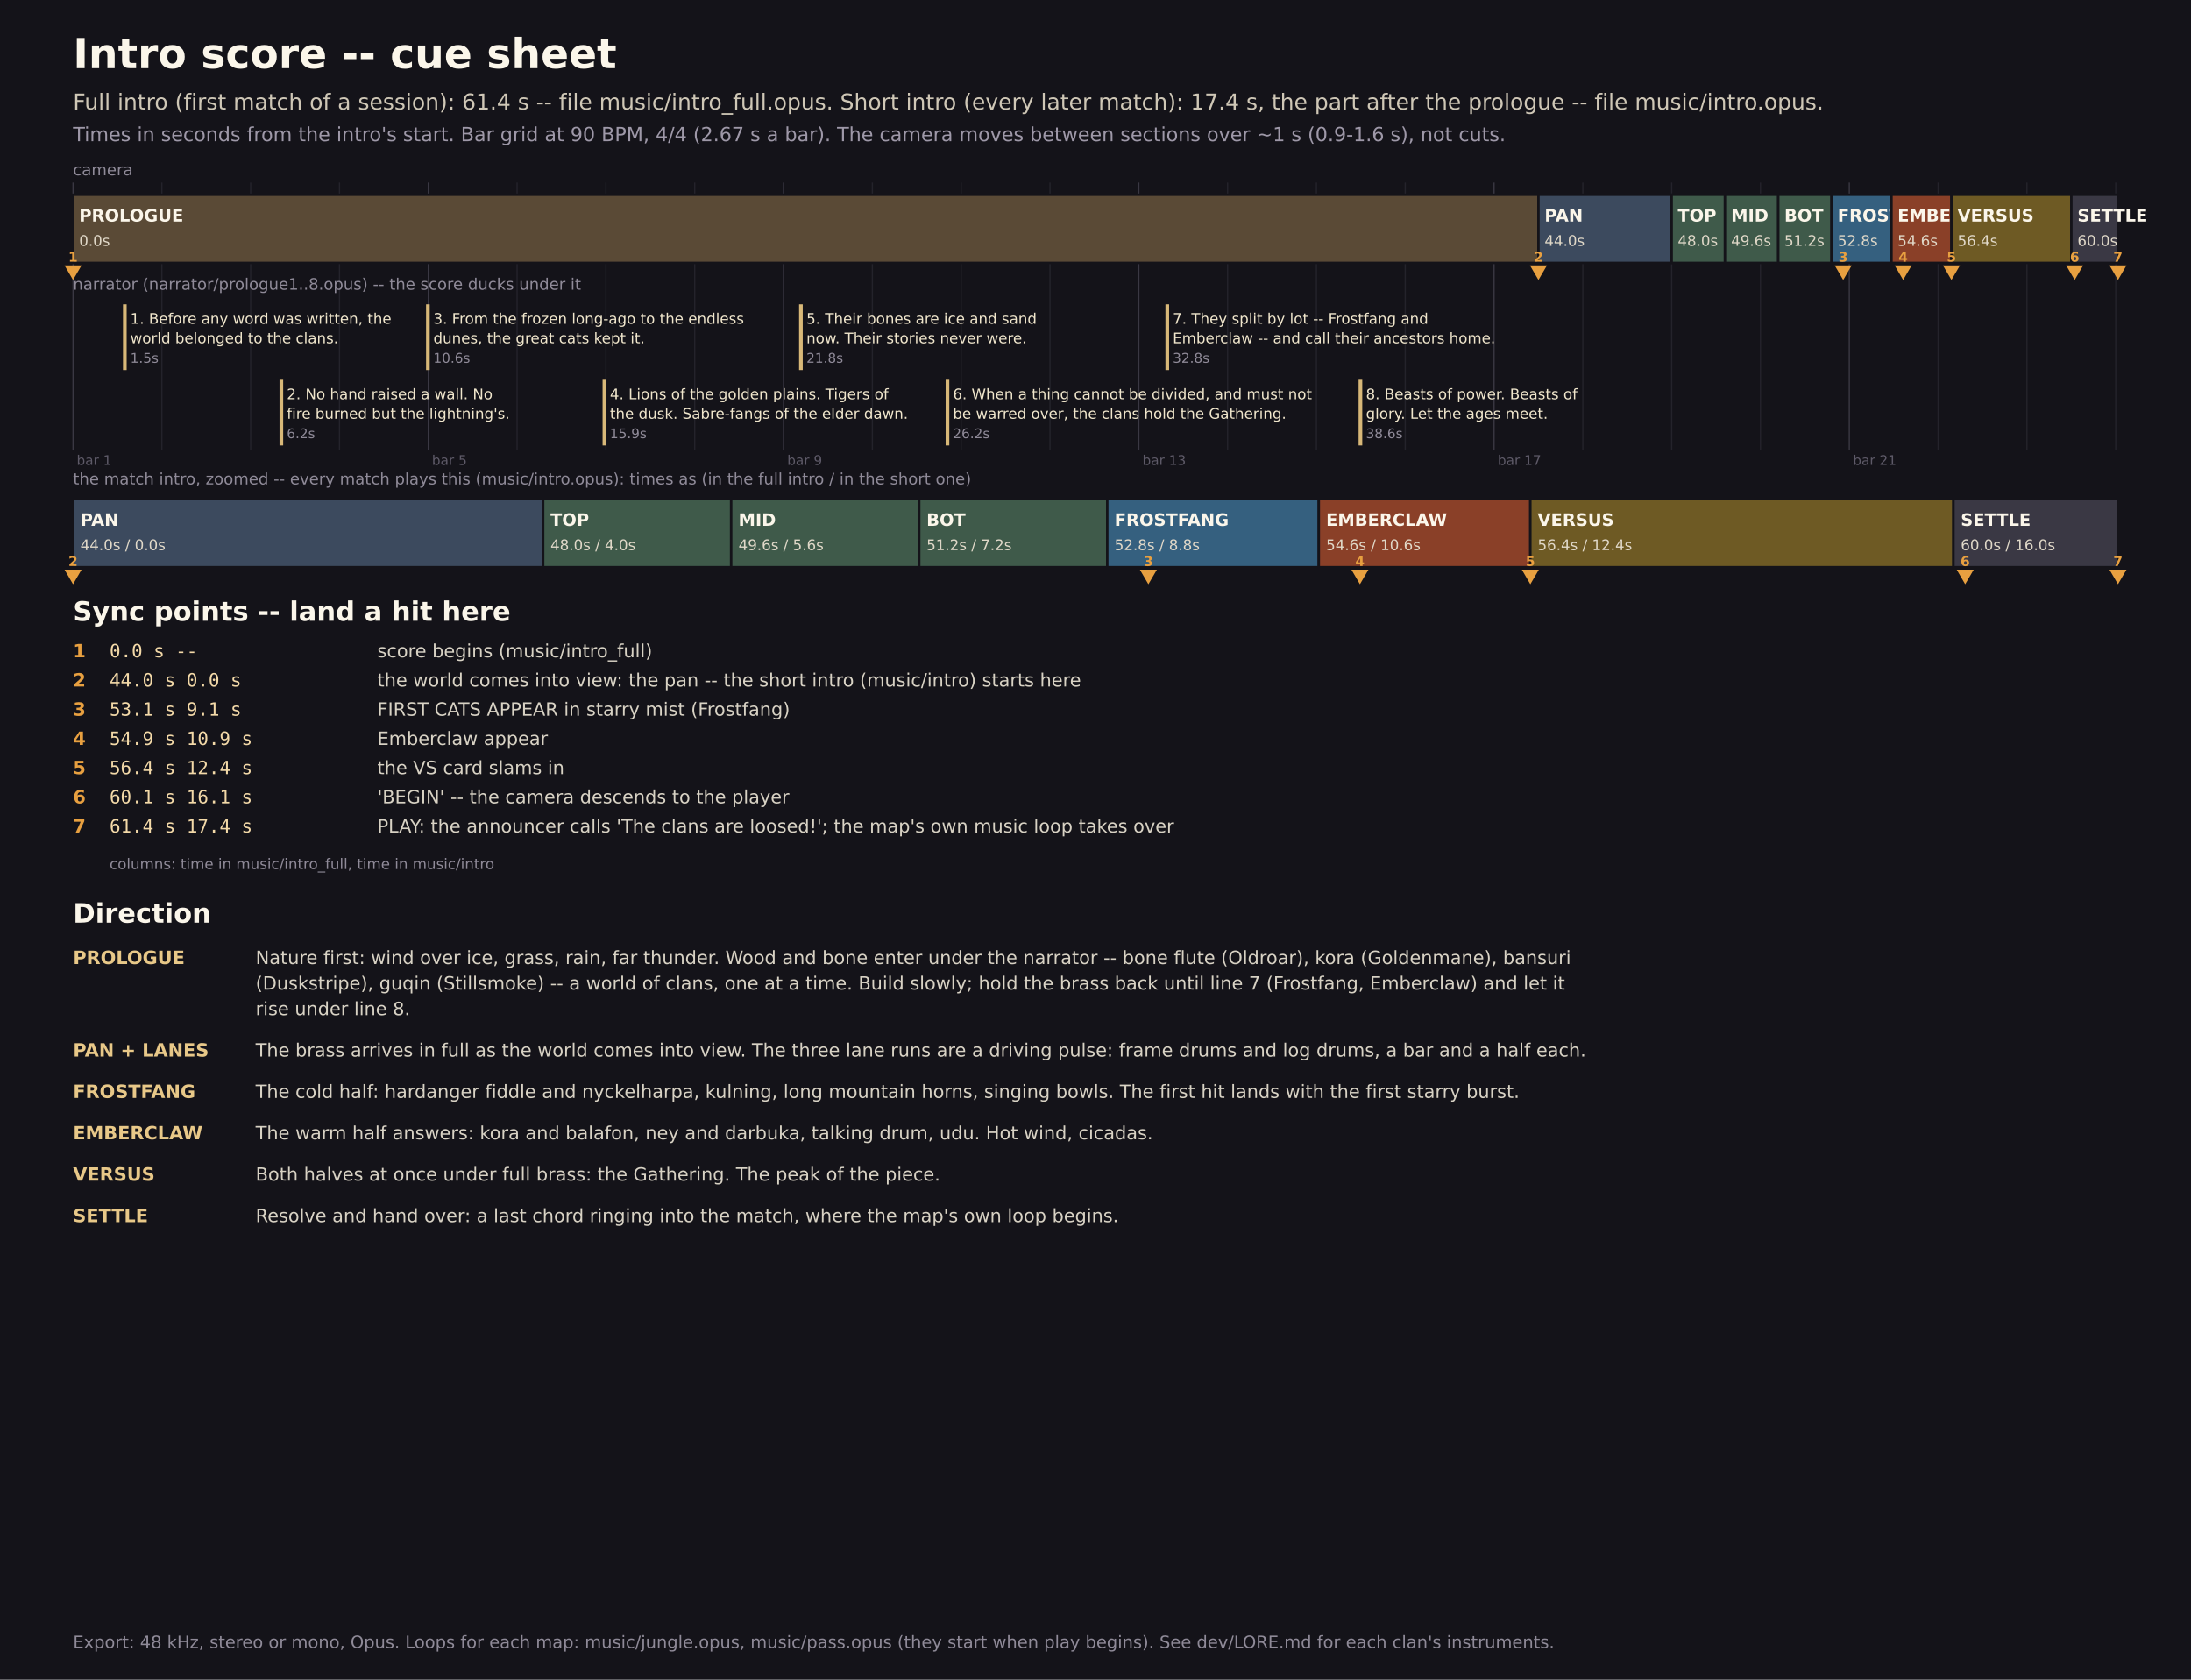
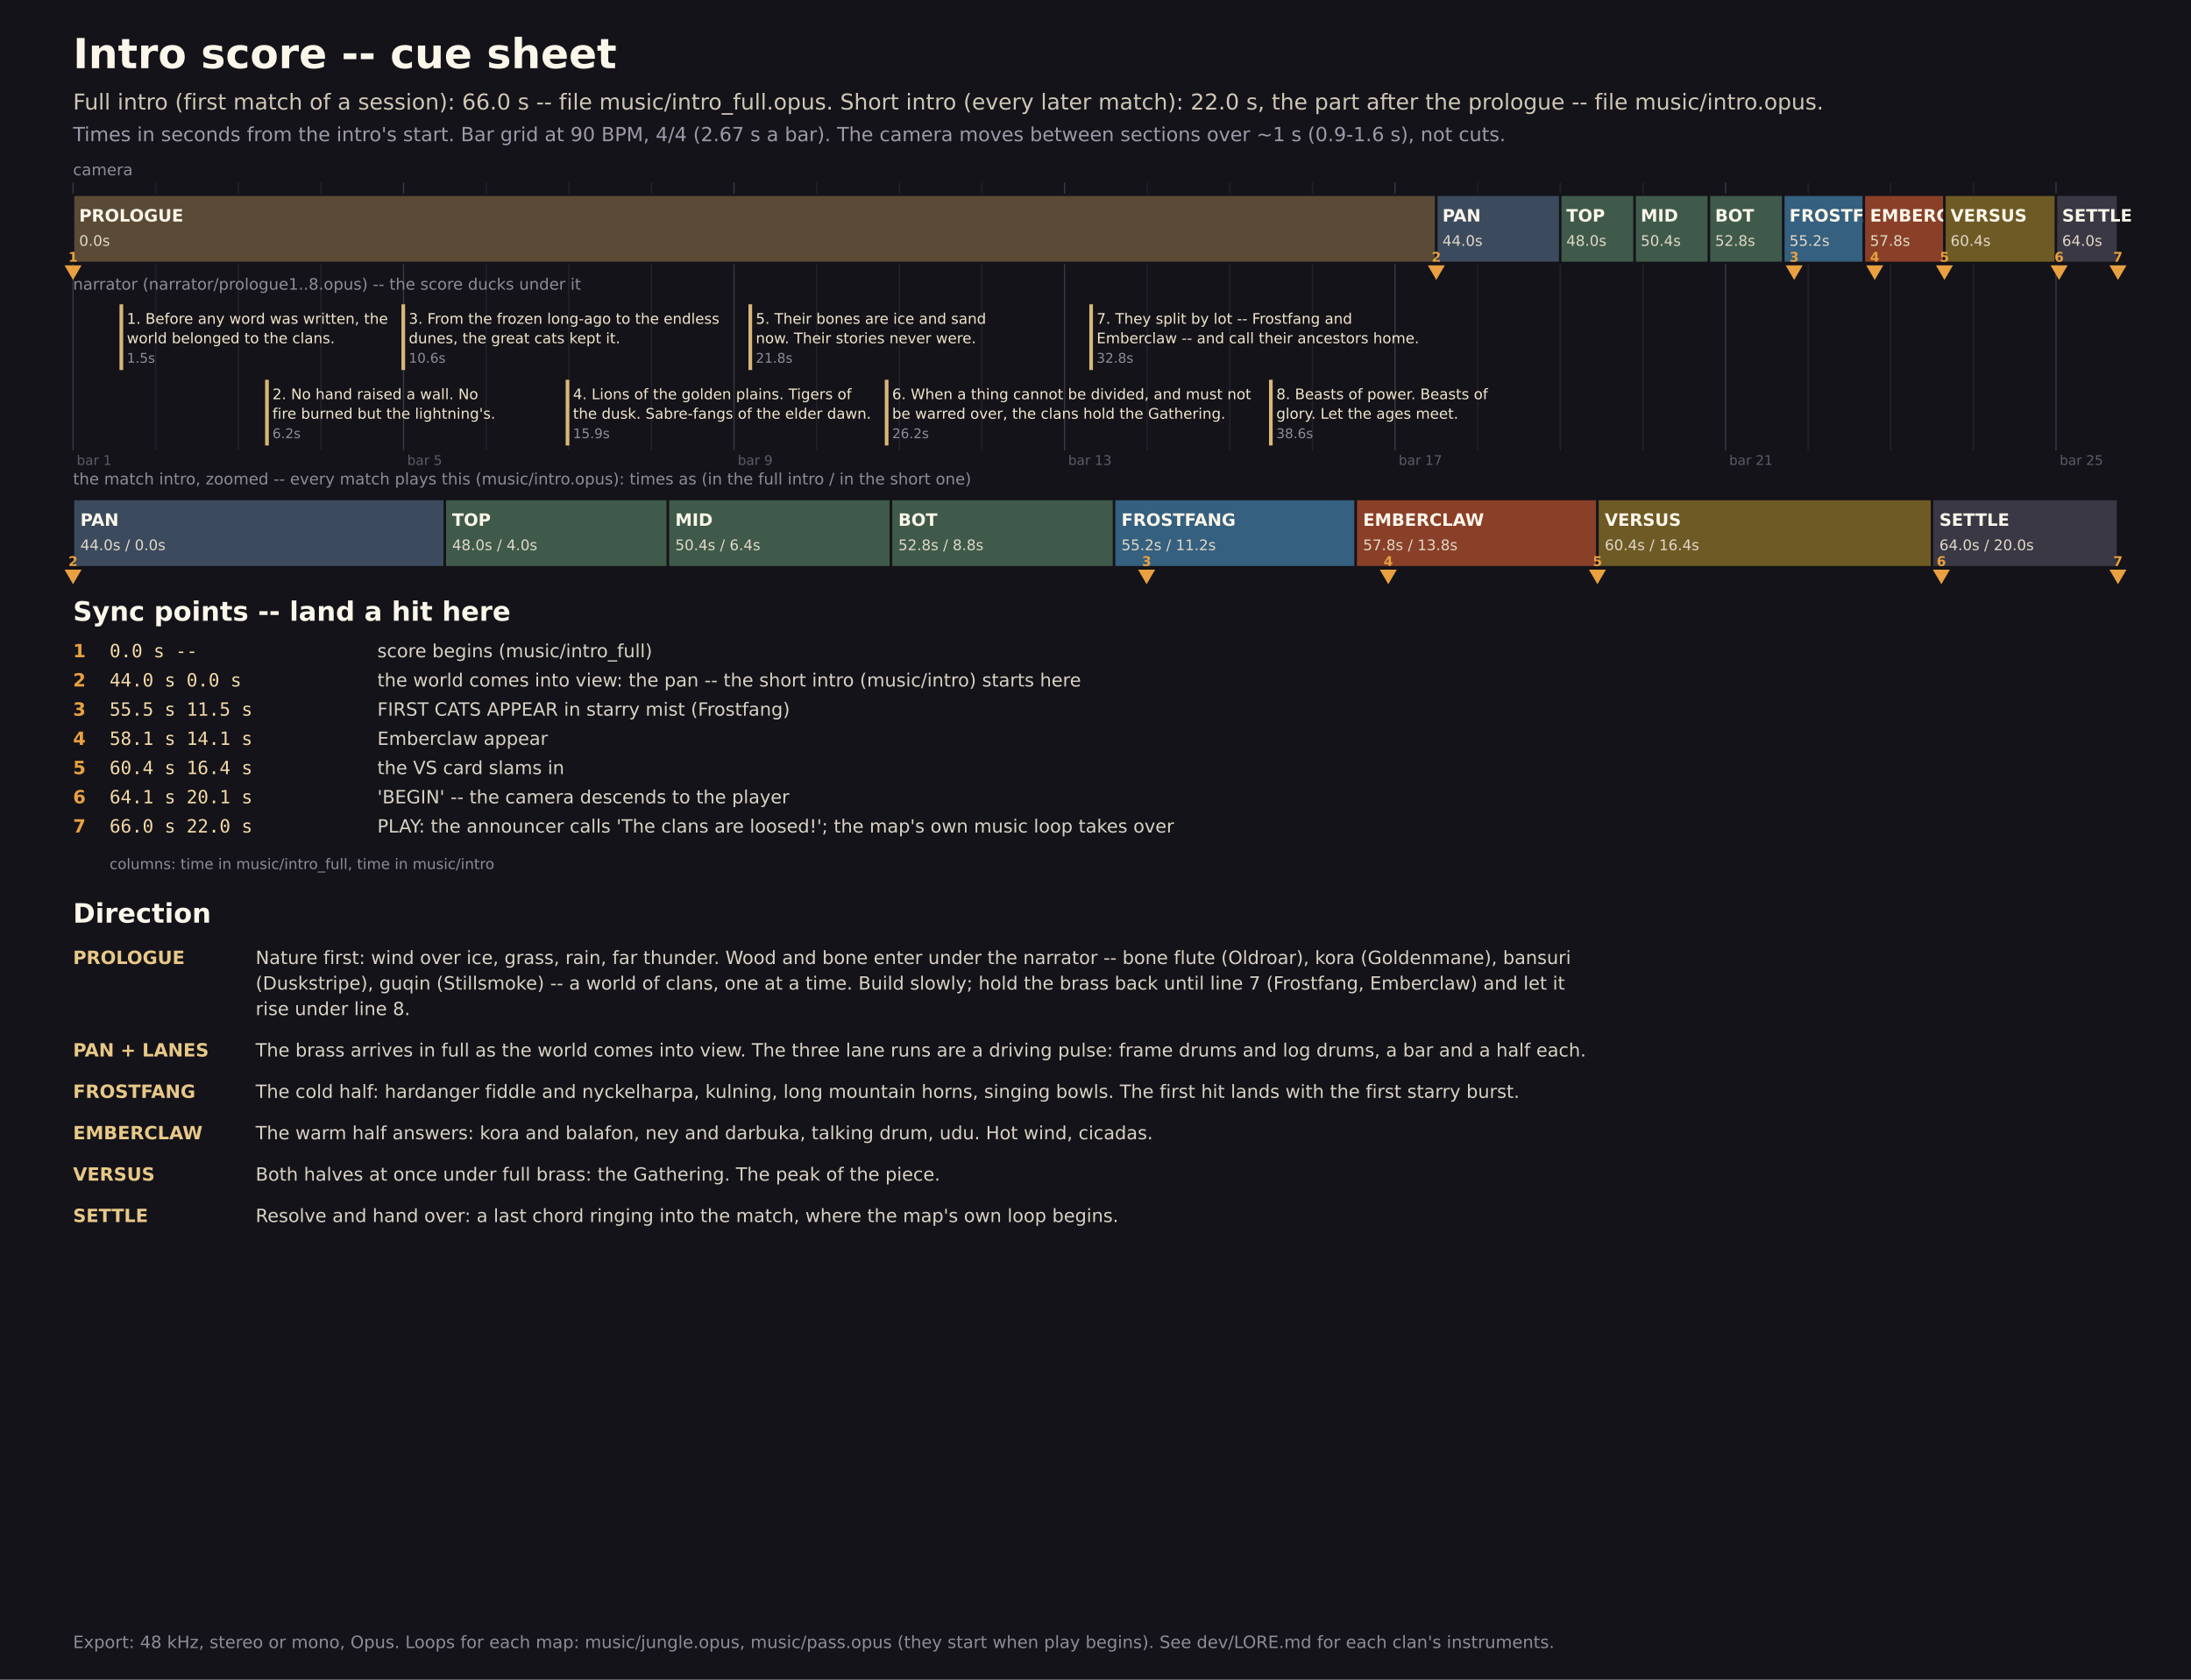
<svg xmlns="http://www.w3.org/2000/svg" width="1800" height="1380" viewBox="0 0 1800 1380" font-family="DejaVu Sans, Helvetica, Arial, sans-serif">
  <rect width="100%" height="100%" fill="#141319" />
  <text x="60" y="56" font-size="34" font-weight="bold" fill="#fbf6ea">Intro score -- cue sheet</text>
-   <text x="60" y="90" font-size="18" fill="#cfc7b6">Full intro (first match of a session): 61.4 s -- file music/intro_full.opus.   Short intro (every later match): 17.4 s, the part after the prologue -- file music/intro.opus.</text>
+   <text x="60" y="90" font-size="18" fill="#cfc7b6">Full intro (first match of a session): 66.0 s -- file music/intro_full.opus.   Short intro (every later match): 22.0 s, the part after the prologue -- file music/intro.opus.</text>
  <text x="60" y="116" font-size="16" fill="#9e98a8">Times in seconds from the intro's start. Bar grid at 90 BPM, 4/4 (2.67 s a bar). The camera moves between sections over ~1 s (0.9-1.6 s), not cuts.</text>
  <line x1="60" y1="150" x2="60" y2="370" stroke="#3a3843" stroke-width="1" />
  <text x="63" y="382" font-size="11" fill="#5e5a68">bar 1</text>
-   <line x1="132.964" y1="150" x2="132.964" y2="370" stroke="#24232b" stroke-width="1" />
-   <line x1="205.928" y1="150" x2="205.928" y2="370" stroke="#24232b" stroke-width="1" />
-   <line x1="278.893" y1="150" x2="278.893" y2="370" stroke="#24232b" stroke-width="1" />
-   <line x1="351.857" y1="150" x2="351.857" y2="370" stroke="#3a3843" stroke-width="1" />
-   <text x="354.857" y="382" font-size="11" fill="#5e5a68">bar 5</text>
-   <line x1="424.821" y1="150" x2="424.821" y2="370" stroke="#24232b" stroke-width="1" />
-   <line x1="497.785" y1="150" x2="497.785" y2="370" stroke="#24232b" stroke-width="1" />
-   <line x1="570.749" y1="150" x2="570.749" y2="370" stroke="#24232b" stroke-width="1" />
-   <line x1="643.713" y1="150" x2="643.713" y2="370" stroke="#3a3843" stroke-width="1" />
-   <text x="646.713" y="382" font-size="11" fill="#5e5a68">bar 9</text>
-   <line x1="716.677" y1="150" x2="716.677" y2="370" stroke="#24232b" stroke-width="1" />
-   <line x1="789.642" y1="150" x2="789.642" y2="370" stroke="#24232b" stroke-width="1" />
-   <line x1="862.606" y1="150" x2="862.606" y2="370" stroke="#24232b" stroke-width="1" />
-   <line x1="935.57" y1="150" x2="935.57" y2="370" stroke="#3a3843" stroke-width="1" />
-   <text x="938.57" y="382" font-size="11" fill="#5e5a68">bar 13</text>
-   <line x1="1008.534" y1="150" x2="1008.534" y2="370" stroke="#24232b" stroke-width="1" />
-   <line x1="1081.498" y1="150" x2="1081.498" y2="370" stroke="#24232b" stroke-width="1" />
-   <line x1="1154.463" y1="150" x2="1154.463" y2="370" stroke="#24232b" stroke-width="1" />
-   <line x1="1227.427" y1="150" x2="1227.427" y2="370" stroke="#3a3843" stroke-width="1" />
-   <text x="1230.427" y="382" font-size="11" fill="#5e5a68">bar 17</text>
-   <line x1="1300.391" y1="150" x2="1300.391" y2="370" stroke="#24232b" stroke-width="1" />
-   <line x1="1373.355" y1="150" x2="1373.355" y2="370" stroke="#24232b" stroke-width="1" />
-   <line x1="1446.319" y1="150" x2="1446.319" y2="370" stroke="#24232b" stroke-width="1" />
-   <line x1="1519.283" y1="150" x2="1519.283" y2="370" stroke="#3a3843" stroke-width="1" />
-   <text x="1522.283" y="382" font-size="11" fill="#5e5a68">bar 21</text>
-   <line x1="1592.248" y1="150" x2="1592.248" y2="370" stroke="#24232b" stroke-width="1" />
-   <line x1="1665.212" y1="150" x2="1665.212" y2="370" stroke="#24232b" stroke-width="1" />
-   <line x1="1738.176" y1="150" x2="1738.176" y2="370" stroke="#24232b" stroke-width="1" />
-   <rect x="60" y="160" width="1203.909" height="56" fill="#5a4a36" stroke="#141319" stroke-width="2" />
+   <line x1="127.879" y1="150" x2="127.879" y2="370" stroke="#24232b" stroke-width="1" />
+   <line x1="195.758" y1="150" x2="195.758" y2="370" stroke="#24232b" stroke-width="1" />
+   <line x1="263.636" y1="150" x2="263.636" y2="370" stroke="#24232b" stroke-width="1" />
+   <line x1="331.515" y1="150" x2="331.515" y2="370" stroke="#3a3843" stroke-width="1" />
+   <text x="334.515" y="382" font-size="11" fill="#5e5a68">bar 5</text>
+   <line x1="399.394" y1="150" x2="399.394" y2="370" stroke="#24232b" stroke-width="1" />
+   <line x1="467.273" y1="150" x2="467.273" y2="370" stroke="#24232b" stroke-width="1" />
+   <line x1="535.152" y1="150" x2="535.152" y2="370" stroke="#24232b" stroke-width="1" />
+   <line x1="603.03" y1="150" x2="603.03" y2="370" stroke="#3a3843" stroke-width="1" />
+   <text x="606.03" y="382" font-size="11" fill="#5e5a68">bar 9</text>
+   <line x1="670.909" y1="150" x2="670.909" y2="370" stroke="#24232b" stroke-width="1" />
+   <line x1="738.788" y1="150" x2="738.788" y2="370" stroke="#24232b" stroke-width="1" />
+   <line x1="806.667" y1="150" x2="806.667" y2="370" stroke="#24232b" stroke-width="1" />
+   <line x1="874.545" y1="150" x2="874.545" y2="370" stroke="#3a3843" stroke-width="1" />
+   <text x="877.545" y="382" font-size="11" fill="#5e5a68">bar 13</text>
+   <line x1="942.424" y1="150" x2="942.424" y2="370" stroke="#24232b" stroke-width="1" />
+   <line x1="1010.303" y1="150" x2="1010.303" y2="370" stroke="#24232b" stroke-width="1" />
+   <line x1="1078.182" y1="150" x2="1078.182" y2="370" stroke="#24232b" stroke-width="1" />
+   <line x1="1146.061" y1="150" x2="1146.061" y2="370" stroke="#3a3843" stroke-width="1" />
+   <text x="1149.061" y="382" font-size="11" fill="#5e5a68">bar 17</text>
+   <line x1="1213.939" y1="150" x2="1213.939" y2="370" stroke="#24232b" stroke-width="1" />
+   <line x1="1281.818" y1="150" x2="1281.818" y2="370" stroke="#24232b" stroke-width="1" />
+   <line x1="1349.697" y1="150" x2="1349.697" y2="370" stroke="#24232b" stroke-width="1" />
+   <line x1="1417.576" y1="150" x2="1417.576" y2="370" stroke="#3a3843" stroke-width="1" />
+   <text x="1420.576" y="382" font-size="11" fill="#5e5a68">bar 21</text>
+   <line x1="1485.455" y1="150" x2="1485.455" y2="370" stroke="#24232b" stroke-width="1" />
+   <line x1="1553.334" y1="150" x2="1553.334" y2="370" stroke="#24232b" stroke-width="1" />
+   <line x1="1621.212" y1="150" x2="1621.212" y2="370" stroke="#24232b" stroke-width="1" />
+   <line x1="1689.091" y1="150" x2="1689.091" y2="370" stroke="#3a3843" stroke-width="1" />
+   <text x="1692.091" y="382" font-size="11" fill="#5e5a68">bar 25</text>
+   <rect x="60" y="160" width="1120" height="56" fill="#5a4a36" stroke="#141319" stroke-width="2" />
  <text x="65" y="182" font-size="14" font-weight="bold" fill="#fbf6ea">PROLOGUE</text>
  <text x="65" y="202" font-size="12" fill="#e0d8c8">0.0s</text>
-   <rect x="1263.909" y="160" width="109.446" height="56" fill="#3c4a5e" stroke="#141319" stroke-width="2" />
-   <text x="1268.909" y="182" font-size="14" font-weight="bold" fill="#fbf6ea">PAN</text>
-   <text x="1268.909" y="202" font-size="12" fill="#e0d8c8">44.0s</text>
-   <rect x="1373.355" y="160" width="43.779" height="56" fill="#3f5a4a" stroke="#141319" stroke-width="2" />
-   <text x="1378.355" y="182" font-size="14" font-weight="bold" fill="#fbf6ea">TOP</text>
-   <text x="1378.355" y="202" font-size="12" fill="#e0d8c8">48.0s</text>
-   <rect x="1417.133" y="160" width="43.778" height="56" fill="#3f5a4a" stroke="#141319" stroke-width="2" />
-   <text x="1422.133" y="182" font-size="14" font-weight="bold" fill="#fbf6ea">MID</text>
-   <text x="1422.133" y="202" font-size="12" fill="#e0d8c8">49.6s</text>
-   <rect x="1460.912" y="160" width="43.779" height="56" fill="#3f5a4a" stroke="#141319" stroke-width="2" />
-   <text x="1465.912" y="182" font-size="14" font-weight="bold" fill="#fbf6ea">BOT</text>
-   <text x="1465.912" y="202" font-size="12" fill="#e0d8c8">51.2s</text>
-   <rect x="1504.69" y="160" width="49.251" height="56" fill="#35607f" stroke="#141319" stroke-width="2" />
-   <text x="1509.69" y="182" font-size="14" font-weight="bold" fill="#fbf6ea">FROSTFANG</text>
-   <text x="1509.69" y="202" font-size="12" fill="#e0d8c8">52.8s</text>
-   <rect x="1553.941" y="160" width="49.251" height="56" fill="#8a4028" stroke="#141319" stroke-width="2" />
-   <text x="1558.941" y="182" font-size="14" font-weight="bold" fill="#fbf6ea">EMBERCLAW</text>
-   <text x="1558.941" y="202" font-size="12" fill="#e0d8c8">54.6s</text>
-   <rect x="1603.192" y="160" width="98.501" height="56" fill="#6e5a24" stroke="#141319" stroke-width="2" />
-   <text x="1608.192" y="182" font-size="14" font-weight="bold" fill="#fbf6ea">VERSUS</text>
-   <text x="1608.192" y="202" font-size="12" fill="#e0d8c8">56.4s</text>
-   <rect x="1701.694" y="160" width="38.306" height="56" fill="#3a3844" stroke="#141319" stroke-width="2" />
-   <text x="1706.694" y="182" font-size="14" font-weight="bold" fill="#fbf6ea">SETTLE</text>
-   <text x="1706.694" y="202" font-size="12" fill="#e0d8c8">60.0s</text>
+   <rect x="1180" y="160" width="101.818" height="56" fill="#3c4a5e" stroke="#141319" stroke-width="2" />
+   <text x="1185" y="182" font-size="14" font-weight="bold" fill="#fbf6ea">PAN</text>
+   <text x="1185" y="202" font-size="12" fill="#e0d8c8">44.0s</text>
+   <rect x="1281.818" y="160" width="61.091" height="56" fill="#3f5a4a" stroke="#141319" stroke-width="2" />
+   <text x="1286.818" y="182" font-size="14" font-weight="bold" fill="#fbf6ea">TOP</text>
+   <text x="1286.818" y="202" font-size="12" fill="#e0d8c8">48.0s</text>
+   <rect x="1342.909" y="160" width="61.091" height="56" fill="#3f5a4a" stroke="#141319" stroke-width="2" />
+   <text x="1347.909" y="182" font-size="14" font-weight="bold" fill="#fbf6ea">MID</text>
+   <text x="1347.909" y="202" font-size="12" fill="#e0d8c8">50.4s</text>
+   <rect x="1404" y="160" width="61.091" height="56" fill="#3f5a4a" stroke="#141319" stroke-width="2" />
+   <text x="1409" y="182" font-size="14" font-weight="bold" fill="#fbf6ea">BOT</text>
+   <text x="1409" y="202" font-size="12" fill="#e0d8c8">52.8s</text>
+   <rect x="1465.091" y="160" width="66.182" height="56" fill="#35607f" stroke="#141319" stroke-width="2" />
+   <text x="1470.091" y="182" font-size="14" font-weight="bold" fill="#fbf6ea">FROSTFANG</text>
+   <text x="1470.091" y="202" font-size="12" fill="#e0d8c8">55.2s</text>
+   <rect x="1531.273" y="160" width="66.182" height="56" fill="#8a4028" stroke="#141319" stroke-width="2" />
+   <text x="1536.273" y="182" font-size="14" font-weight="bold" fill="#fbf6ea">EMBERCLAW</text>
+   <text x="1536.273" y="202" font-size="12" fill="#e0d8c8">57.8s</text>
+   <rect x="1597.455" y="160" width="91.636" height="56" fill="#6e5a24" stroke="#141319" stroke-width="2" />
+   <text x="1602.455" y="182" font-size="14" font-weight="bold" fill="#fbf6ea">VERSUS</text>
+   <text x="1602.455" y="202" font-size="12" fill="#e0d8c8">60.4s</text>
+   <rect x="1689.091" y="160" width="50.909" height="56" fill="#3a3844" stroke="#141319" stroke-width="2" />
+   <text x="1694.091" y="182" font-size="14" font-weight="bold" fill="#fbf6ea">SETTLE</text>
+   <text x="1694.091" y="202" font-size="12" fill="#e0d8c8">64.0s</text>
  <text x="60" y="144" font-size="13" fill="#8f8a98">camera</text>
  <text x="60" y="238" font-size="13" fill="#8f8a98">narrator (narrator/prologue1..8.opus) -- the score ducks under it</text>
-   <rect x="101.042" y="250" width="3" height="54" fill="#d8b878" />
-   <text x="107.042" y="266" font-size="12" fill="#f0e6cc">1. Before any word was written, the</text>
-   <text x="107.042" y="282" font-size="12" fill="#f0e6cc">world belonged to the clans.</text>
-   <text x="107.042" y="298" font-size="11" fill="#8f8a98">1.5s</text>
-   <rect x="229.642" y="312" width="3" height="54" fill="#d8b878" />
-   <text x="235.642" y="328" font-size="12" fill="#f0e6cc">2. No hand raised a wall. No</text>
-   <text x="235.642" y="344" font-size="12" fill="#f0e6cc">fire burned but the lightning's.</text>
-   <text x="235.642" y="360" font-size="11" fill="#8f8a98">6.2s</text>
-   <rect x="350.033" y="250" width="3" height="54" fill="#d8b878" />
-   <text x="356.033" y="266" font-size="12" fill="#f0e6cc">3. From the frozen long-ago to the endless</text>
-   <text x="356.033" y="282" font-size="12" fill="#f0e6cc">dunes, the great cats kept it.</text>
-   <text x="356.033" y="298" font-size="11" fill="#8f8a98">10.6s</text>
-   <rect x="495.049" y="312" width="3" height="54" fill="#d8b878" />
-   <text x="501.049" y="328" font-size="12" fill="#f0e6cc">4. Lions of the golden plains. Tigers of</text>
-   <text x="501.049" y="344" font-size="12" fill="#f0e6cc">the dusk. Sabre-fangs of the elder dawn.</text>
-   <text x="501.049" y="360" font-size="11" fill="#8f8a98">15.9s</text>
-   <rect x="656.482" y="250" width="3" height="54" fill="#d8b878" />
-   <text x="662.482" y="266" font-size="12" fill="#f0e6cc">5. Their bones are ice and sand</text>
-   <text x="662.482" y="282" font-size="12" fill="#f0e6cc">now. Their stories never were.</text>
-   <text x="662.482" y="298" font-size="11" fill="#8f8a98">21.8s</text>
-   <rect x="776.873" y="312" width="3" height="54" fill="#d8b878" />
-   <text x="782.873" y="328" font-size="12" fill="#f0e6cc">6. When a thing cannot be divided, and must not</text>
-   <text x="782.873" y="344" font-size="12" fill="#f0e6cc">be warred over, the clans hold the Gathering.</text>
-   <text x="782.873" y="360" font-size="11" fill="#8f8a98">26.2s</text>
-   <rect x="957.459" y="250" width="3" height="54" fill="#d8b878" />
-   <text x="963.459" y="266" font-size="12" fill="#f0e6cc">7. They split by lot -- Frostfang and</text>
-   <text x="963.459" y="282" font-size="12" fill="#f0e6cc">Emberclaw -- and call their ancestors home.</text>
-   <text x="963.459" y="298" font-size="11" fill="#8f8a98">32.8s</text>
-   <rect x="1116.156" y="312" width="3" height="54" fill="#d8b878" />
-   <text x="1122.156" y="328" font-size="12" fill="#f0e6cc">8. Beasts of power. Beasts of</text>
-   <text x="1122.156" y="344" font-size="12" fill="#f0e6cc">glory. Let the ages meet.</text>
-   <text x="1122.156" y="360" font-size="11" fill="#8f8a98">38.6s</text>
+   <rect x="98.182" y="250" width="3" height="54" fill="#d8b878" />
+   <text x="104.182" y="266" font-size="12" fill="#f0e6cc">1. Before any word was written, the</text>
+   <text x="104.182" y="282" font-size="12" fill="#f0e6cc">world belonged to the clans.</text>
+   <text x="104.182" y="298" font-size="11" fill="#8f8a98">1.5s</text>
+   <rect x="217.818" y="312" width="3" height="54" fill="#d8b878" />
+   <text x="223.818" y="328" font-size="12" fill="#f0e6cc">2. No hand raised a wall. No</text>
+   <text x="223.818" y="344" font-size="12" fill="#f0e6cc">fire burned but the lightning's.</text>
+   <text x="223.818" y="360" font-size="11" fill="#8f8a98">6.2s</text>
+   <rect x="329.818" y="250" width="3" height="54" fill="#d8b878" />
+   <text x="335.818" y="266" font-size="12" fill="#f0e6cc">3. From the frozen long-ago to the endless</text>
+   <text x="335.818" y="282" font-size="12" fill="#f0e6cc">dunes, the great cats kept it.</text>
+   <text x="335.818" y="298" font-size="11" fill="#8f8a98">10.6s</text>
+   <rect x="464.727" y="312" width="3" height="54" fill="#d8b878" />
+   <text x="470.727" y="328" font-size="12" fill="#f0e6cc">4. Lions of the golden plains. Tigers of</text>
+   <text x="470.727" y="344" font-size="12" fill="#f0e6cc">the dusk. Sabre-fangs of the elder dawn.</text>
+   <text x="470.727" y="360" font-size="11" fill="#8f8a98">15.9s</text>
+   <rect x="614.909" y="250" width="3" height="54" fill="#d8b878" />
+   <text x="620.909" y="266" font-size="12" fill="#f0e6cc">5. Their bones are ice and sand</text>
+   <text x="620.909" y="282" font-size="12" fill="#f0e6cc">now. Their stories never were.</text>
+   <text x="620.909" y="298" font-size="11" fill="#8f8a98">21.8s</text>
+   <rect x="726.909" y="312" width="3" height="54" fill="#d8b878" />
+   <text x="732.909" y="328" font-size="12" fill="#f0e6cc">6. When a thing cannot be divided, and must not</text>
+   <text x="732.909" y="344" font-size="12" fill="#f0e6cc">be warred over, the clans hold the Gathering.</text>
+   <text x="732.909" y="360" font-size="11" fill="#8f8a98">26.2s</text>
+   <rect x="894.909" y="250" width="3" height="54" fill="#d8b878" />
+   <text x="900.909" y="266" font-size="12" fill="#f0e6cc">7. They split by lot -- Frostfang and</text>
+   <text x="900.909" y="282" font-size="12" fill="#f0e6cc">Emberclaw -- and call their ancestors home.</text>
+   <text x="900.909" y="298" font-size="11" fill="#8f8a98">32.8s</text>
+   <rect x="1042.545" y="312" width="3" height="54" fill="#d8b878" />
+   <text x="1048.545" y="328" font-size="12" fill="#f0e6cc">8. Beasts of power. Beasts of</text>
+   <text x="1048.545" y="344" font-size="12" fill="#f0e6cc">glory. Let the ages meet.</text>
+   <text x="1048.545" y="360" font-size="11" fill="#8f8a98">38.6s</text>
  <polygon points="53,218 67,218 60,230" fill="#e8a040" />
  <text x="60" y="215" font-size="11" font-weight="bold" fill="#e8a040" text-anchor="middle">1</text>
-   <polygon points="1256.909,218 1270.909,218 1263.909,230" fill="#e8a040" />
-   <text x="1263.909" y="215" font-size="11" font-weight="bold" fill="#e8a040" text-anchor="middle">2</text>
-   <polygon points="1507.267,218 1521.267,218 1514.267,230" fill="#e8a040" />
-   <text x="1514.267" y="215" font-size="11" font-weight="bold" fill="#e8a040" text-anchor="middle">3</text>
-   <polygon points="1556.518,218 1570.518,218 1563.518,230" fill="#e8a040" />
-   <text x="1563.518" y="215" font-size="11" font-weight="bold" fill="#e8a040" text-anchor="middle">4</text>
-   <polygon points="1596.192,218 1610.192,218 1603.192,230" fill="#e8a040" />
-   <text x="1603.192" y="215" font-size="11" font-weight="bold" fill="#e8a040" text-anchor="middle">5</text>
-   <polygon points="1697.43,218 1711.43,218 1704.43,230" fill="#e8a040" />
-   <text x="1704.43" y="215" font-size="11" font-weight="bold" fill="#e8a040" text-anchor="middle">6</text>
+   <polygon points="1173,218 1187,218 1180,230" fill="#e8a040" />
+   <text x="1180" y="215" font-size="11" font-weight="bold" fill="#e8a040" text-anchor="middle">2</text>
+   <polygon points="1467,218 1481,218 1474,230" fill="#e8a040" />
+   <text x="1474" y="215" font-size="11" font-weight="bold" fill="#e8a040" text-anchor="middle">3</text>
+   <polygon points="1533.182,218 1547.182,218 1540.182,230" fill="#e8a040" />
+   <text x="1540.182" y="215" font-size="11" font-weight="bold" fill="#e8a040" text-anchor="middle">4</text>
+   <polygon points="1590.455,218 1604.455,218 1597.455,230" fill="#e8a040" />
+   <text x="1597.455" y="215" font-size="11" font-weight="bold" fill="#e8a040" text-anchor="middle">5</text>
+   <polygon points="1684.636,218 1698.636,218 1691.636,230" fill="#e8a040" />
+   <text x="1691.636" y="215" font-size="11" font-weight="bold" fill="#e8a040" text-anchor="middle">6</text>
  <polygon points="1733,218 1747,218 1740,230" fill="#e8a040" />
  <text x="1740" y="215" font-size="11" font-weight="bold" fill="#e8a040" text-anchor="middle">7</text>
  <text x="60" y="398" font-size="13" fill="#8f8a98">the match intro, zoomed -- every match plays this (music/intro.opus): times as (in the full intro / in the short one)</text>
-   <rect x="60" y="410" width="386.207" height="56" fill="#3c4a5e" stroke="#141319" stroke-width="2" />
+   <rect x="60" y="410" width="305.455" height="56" fill="#3c4a5e" stroke="#141319" stroke-width="2" />
  <text x="66" y="432" font-size="14" font-weight="bold" fill="#fbf6ea">PAN</text>
  <text x="66" y="452" font-size="12" fill="#e0d8c8">44.0s / 0.0s</text>
-   <rect x="446.207" y="410" width="154.483" height="56" fill="#3f5a4a" stroke="#141319" stroke-width="2" />
-   <text x="452.207" y="432" font-size="14" font-weight="bold" fill="#fbf6ea">TOP</text>
-   <text x="452.207" y="452" font-size="12" fill="#e0d8c8">48.0s / 4.0s</text>
-   <rect x="600.689" y="410" width="154.483" height="56" fill="#3f5a4a" stroke="#141319" stroke-width="2" />
-   <text x="606.689" y="432" font-size="14" font-weight="bold" fill="#fbf6ea">MID</text>
-   <text x="606.689" y="452" font-size="12" fill="#e0d8c8">49.6s / 5.6s</text>
-   <rect x="755.172" y="410" width="154.483" height="56" fill="#3f5a4a" stroke="#141319" stroke-width="2" />
-   <text x="761.172" y="432" font-size="14" font-weight="bold" fill="#fbf6ea">BOT</text>
-   <text x="761.172" y="452" font-size="12" fill="#e0d8c8">51.2s / 7.2s</text>
-   <rect x="909.655" y="410" width="173.793" height="56" fill="#35607f" stroke="#141319" stroke-width="2" />
-   <text x="915.655" y="432" font-size="14" font-weight="bold" fill="#fbf6ea">FROSTFANG</text>
-   <text x="915.655" y="452" font-size="12" fill="#e0d8c8">52.8s / 8.8s</text>
-   <rect x="1083.448" y="410" width="173.793" height="56" fill="#8a4028" stroke="#141319" stroke-width="2" />
-   <text x="1089.448" y="432" font-size="14" font-weight="bold" fill="#fbf6ea">EMBERCLAW</text>
-   <text x="1089.448" y="452" font-size="12" fill="#e0d8c8">54.6s / 10.6s</text>
-   <rect x="1257.241" y="410" width="347.586" height="56" fill="#6e5a24" stroke="#141319" stroke-width="2" />
-   <text x="1263.241" y="432" font-size="14" font-weight="bold" fill="#fbf6ea">VERSUS</text>
-   <text x="1263.241" y="452" font-size="12" fill="#e0d8c8">56.4s / 12.4s</text>
-   <rect x="1604.827" y="410" width="135.173" height="56" fill="#3a3844" stroke="#141319" stroke-width="2" />
-   <text x="1610.827" y="432" font-size="14" font-weight="bold" fill="#fbf6ea">SETTLE</text>
-   <text x="1610.827" y="452" font-size="12" fill="#e0d8c8">60.0s / 16.0s</text>
+   <rect x="365.455" y="410" width="183.273" height="56" fill="#3f5a4a" stroke="#141319" stroke-width="2" />
+   <text x="371.455" y="432" font-size="14" font-weight="bold" fill="#fbf6ea">TOP</text>
+   <text x="371.455" y="452" font-size="12" fill="#e0d8c8">48.0s / 4.0s</text>
+   <rect x="548.727" y="410" width="183.273" height="56" fill="#3f5a4a" stroke="#141319" stroke-width="2" />
+   <text x="554.727" y="432" font-size="14" font-weight="bold" fill="#fbf6ea">MID</text>
+   <text x="554.727" y="452" font-size="12" fill="#e0d8c8">50.4s / 6.4s</text>
+   <rect x="732" y="410" width="183.273" height="56" fill="#3f5a4a" stroke="#141319" stroke-width="2" />
+   <text x="738" y="432" font-size="14" font-weight="bold" fill="#fbf6ea">BOT</text>
+   <text x="738" y="452" font-size="12" fill="#e0d8c8">52.8s / 8.8s</text>
+   <rect x="915.273" y="410" width="198.545" height="56" fill="#35607f" stroke="#141319" stroke-width="2" />
+   <text x="921.273" y="432" font-size="14" font-weight="bold" fill="#fbf6ea">FROSTFANG</text>
+   <text x="921.273" y="452" font-size="12" fill="#e0d8c8">55.2s / 11.2s</text>
+   <rect x="1113.818" y="410" width="198.545" height="56" fill="#8a4028" stroke="#141319" stroke-width="2" />
+   <text x="1119.818" y="432" font-size="14" font-weight="bold" fill="#fbf6ea">EMBERCLAW</text>
+   <text x="1119.818" y="452" font-size="12" fill="#e0d8c8">57.8s / 13.8s</text>
+   <rect x="1312.364" y="410" width="274.909" height="56" fill="#6e5a24" stroke="#141319" stroke-width="2" />
+   <text x="1318.364" y="432" font-size="14" font-weight="bold" fill="#fbf6ea">VERSUS</text>
+   <text x="1318.364" y="452" font-size="12" fill="#e0d8c8">60.4s / 16.4s</text>
+   <rect x="1587.273" y="410" width="152.727" height="56" fill="#3a3844" stroke="#141319" stroke-width="2" />
+   <text x="1593.273" y="432" font-size="14" font-weight="bold" fill="#fbf6ea">SETTLE</text>
+   <text x="1593.273" y="452" font-size="12" fill="#e0d8c8">64.0s / 20.0s</text>
  <polygon points="53,468 67,468 60,480" fill="#e8a040" />
  <text x="60" y="465" font-size="11" font-weight="bold" fill="#e8a040" text-anchor="middle">2</text>
-   <polygon points="936.448,468 950.448,468 943.448,480" fill="#e8a040" />
-   <text x="943.448" y="465" font-size="11" font-weight="bold" fill="#e8a040" text-anchor="middle">3</text>
-   <polygon points="1110.241,468 1124.241,468 1117.241,480" fill="#e8a040" />
-   <text x="1117.241" y="465" font-size="11" font-weight="bold" fill="#e8a040" text-anchor="middle">4</text>
-   <polygon points="1250.241,468 1264.241,468 1257.241,480" fill="#e8a040" />
-   <text x="1257.241" y="465" font-size="11" font-weight="bold" fill="#e8a040" text-anchor="middle">5</text>
-   <polygon points="1607.483,468 1621.483,468 1614.483,480" fill="#e8a040" />
-   <text x="1614.483" y="465" font-size="11" font-weight="bold" fill="#e8a040" text-anchor="middle">6</text>
+   <polygon points="935,468 949,468 942,480" fill="#e8a040" />
+   <text x="942" y="465" font-size="11" font-weight="bold" fill="#e8a040" text-anchor="middle">3</text>
+   <polygon points="1133.545,468 1147.545,468 1140.545,480" fill="#e8a040" />
+   <text x="1140.545" y="465" font-size="11" font-weight="bold" fill="#e8a040" text-anchor="middle">4</text>
+   <polygon points="1305.364,468 1319.364,468 1312.364,480" fill="#e8a040" />
+   <text x="1312.364" y="465" font-size="11" font-weight="bold" fill="#e8a040" text-anchor="middle">5</text>
+   <polygon points="1587.909,468 1601.909,468 1594.909,480" fill="#e8a040" />
+   <text x="1594.909" y="465" font-size="11" font-weight="bold" fill="#e8a040" text-anchor="middle">6</text>
  <polygon points="1733,468 1747,468 1740,480" fill="#e8a040" />
  <text x="1740" y="465" font-size="11" font-weight="bold" fill="#e8a040" text-anchor="middle">7</text>
  <text x="60" y="510" font-size="22" font-weight="bold" fill="#fbf6ea">Sync points -- land a hit here</text>
  <text x="60" y="540" font-size="15" fill="#e8a040" font-weight="bold">1</text>
  <text x="90" y="540" font-size="15" fill="#f3d9a8" font-family="DejaVu Sans Mono, monospace">  0.0 s     --  </text>
  <text x="310" y="540" font-size="15" fill="#d8d2c4">score begins (music/intro_full)</text>
  <text x="60" y="564" font-size="15" fill="#e8a040" font-weight="bold">2</text>
  <text x="90" y="564" font-size="15" fill="#f3d9a8" font-family="DejaVu Sans Mono, monospace"> 44.0 s    0.0 s</text>
  <text x="310" y="564" font-size="15" fill="#d8d2c4">the world comes into view: the pan -- the short intro (music/intro) starts here</text>
  <text x="60" y="588" font-size="15" fill="#e8a040" font-weight="bold">3</text>
-   <text x="90" y="588" font-size="15" fill="#f3d9a8" font-family="DejaVu Sans Mono, monospace"> 53.1 s    9.1 s</text>
+   <text x="90" y="588" font-size="15" fill="#f3d9a8" font-family="DejaVu Sans Mono, monospace"> 55.5 s   11.5 s</text>
  <text x="310" y="588" font-size="15" fill="#d8d2c4">FIRST CATS APPEAR in starry mist (Frostfang)</text>
  <text x="60" y="612" font-size="15" fill="#e8a040" font-weight="bold">4</text>
-   <text x="90" y="612" font-size="15" fill="#f3d9a8" font-family="DejaVu Sans Mono, monospace"> 54.9 s   10.9 s</text>
+   <text x="90" y="612" font-size="15" fill="#f3d9a8" font-family="DejaVu Sans Mono, monospace"> 58.1 s   14.1 s</text>
  <text x="310" y="612" font-size="15" fill="#d8d2c4">Emberclaw appear</text>
  <text x="60" y="636" font-size="15" fill="#e8a040" font-weight="bold">5</text>
-   <text x="90" y="636" font-size="15" fill="#f3d9a8" font-family="DejaVu Sans Mono, monospace"> 56.4 s   12.4 s</text>
+   <text x="90" y="636" font-size="15" fill="#f3d9a8" font-family="DejaVu Sans Mono, monospace"> 60.4 s   16.4 s</text>
  <text x="310" y="636" font-size="15" fill="#d8d2c4">the VS card slams in</text>
  <text x="60" y="660" font-size="15" fill="#e8a040" font-weight="bold">6</text>
-   <text x="90" y="660" font-size="15" fill="#f3d9a8" font-family="DejaVu Sans Mono, monospace"> 60.1 s   16.1 s</text>
+   <text x="90" y="660" font-size="15" fill="#f3d9a8" font-family="DejaVu Sans Mono, monospace"> 64.1 s   20.1 s</text>
  <text x="310" y="660" font-size="15" fill="#d8d2c4">'BEGIN' -- the camera descends to the player</text>
  <text x="60" y="684" font-size="15" fill="#e8a040" font-weight="bold">7</text>
-   <text x="90" y="684" font-size="15" fill="#f3d9a8" font-family="DejaVu Sans Mono, monospace"> 61.4 s   17.4 s</text>
+   <text x="90" y="684" font-size="15" fill="#f3d9a8" font-family="DejaVu Sans Mono, monospace"> 66.0 s   22.0 s</text>
  <text x="310" y="684" font-size="15" fill="#d8d2c4">PLAY: the announcer calls 'The clans are loosed!'; the map's own music loop takes over</text>
  <text x="90" y="714" font-size="12" fill="#8f8a98">columns: time in music/intro_full, time in music/intro</text>
  <text x="60" y="758" font-size="22" font-weight="bold" fill="#fbf6ea">Direction</text>
  <text x="60" y="792" font-size="15" font-weight="bold" fill="#e8c888">PROLOGUE</text>
  <text x="210" y="792" font-size="15" fill="#d8d2c4">Nature first: wind over ice, grass, rain, far thunder. Wood and bone enter under the narrator -- bone flute (Oldroar), kora (Goldenmane), bansuri</text>
  <text x="210" y="813" font-size="15" fill="#d8d2c4">(Duskstripe), guqin (Stillsmoke) -- a world of clans, one at a time. Build slowly; hold the brass back until line 7 (Frostfang, Emberclaw) and let it</text>
  <text x="210" y="834" font-size="15" fill="#d8d2c4">rise under line 8.</text>
  <text x="60" y="868" font-size="15" font-weight="bold" fill="#e8c888">PAN + LANES</text>
  <text x="210" y="868" font-size="15" fill="#d8d2c4">The brass arrives in full as the world comes into view. The three lane runs are a driving pulse: frame drums and log drums, a bar and a half each.</text>
  <text x="60" y="902" font-size="15" font-weight="bold" fill="#e8c888">FROSTFANG</text>
  <text x="210" y="902" font-size="15" fill="#d8d2c4">The cold half: hardanger fiddle and nyckelharpa, kulning, long mountain horns, singing bowls. The first hit lands with the first starry burst.</text>
  <text x="60" y="936" font-size="15" font-weight="bold" fill="#e8c888">EMBERCLAW</text>
  <text x="210" y="936" font-size="15" fill="#d8d2c4">The warm half answers: kora and balafon, ney and darbuka, talking drum, udu. Hot wind, cicadas.</text>
  <text x="60" y="970" font-size="15" font-weight="bold" fill="#e8c888">VERSUS</text>
  <text x="210" y="970" font-size="15" fill="#d8d2c4">Both halves at once under full brass: the Gathering. The peak of the piece.</text>
  <text x="60" y="1004" font-size="15" font-weight="bold" fill="#e8c888">SETTLE</text>
  <text x="210" y="1004" font-size="15" fill="#d8d2c4">Resolve and hand over: a last chord ringing into the match, where the map's own loop begins.</text>
  <text x="60" y="1354" font-size="14" fill="#8f8a98">Export: 48 kHz, stereo or mono, Opus. Loops for each map: music/jungle.opus, music/pass.opus (they start when play begins). See dev/LORE.md for each clan's instruments.</text>
</svg>
